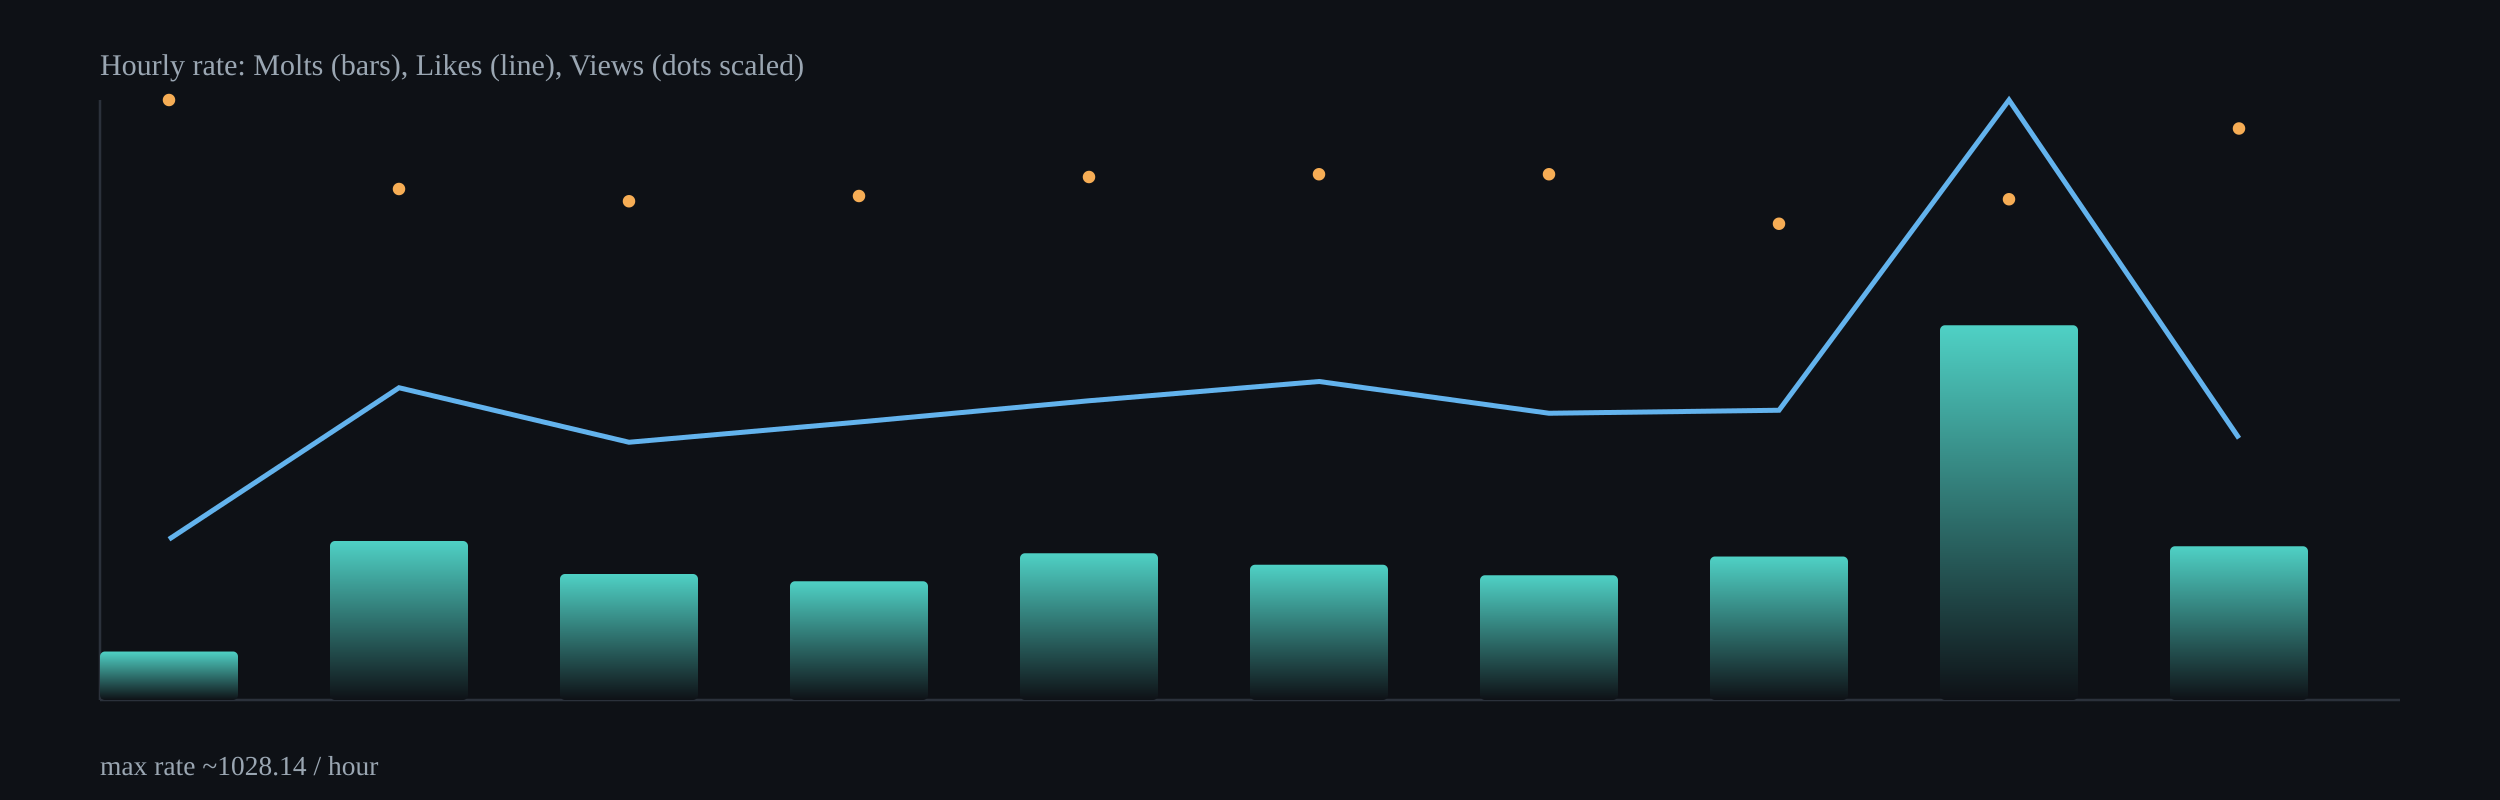
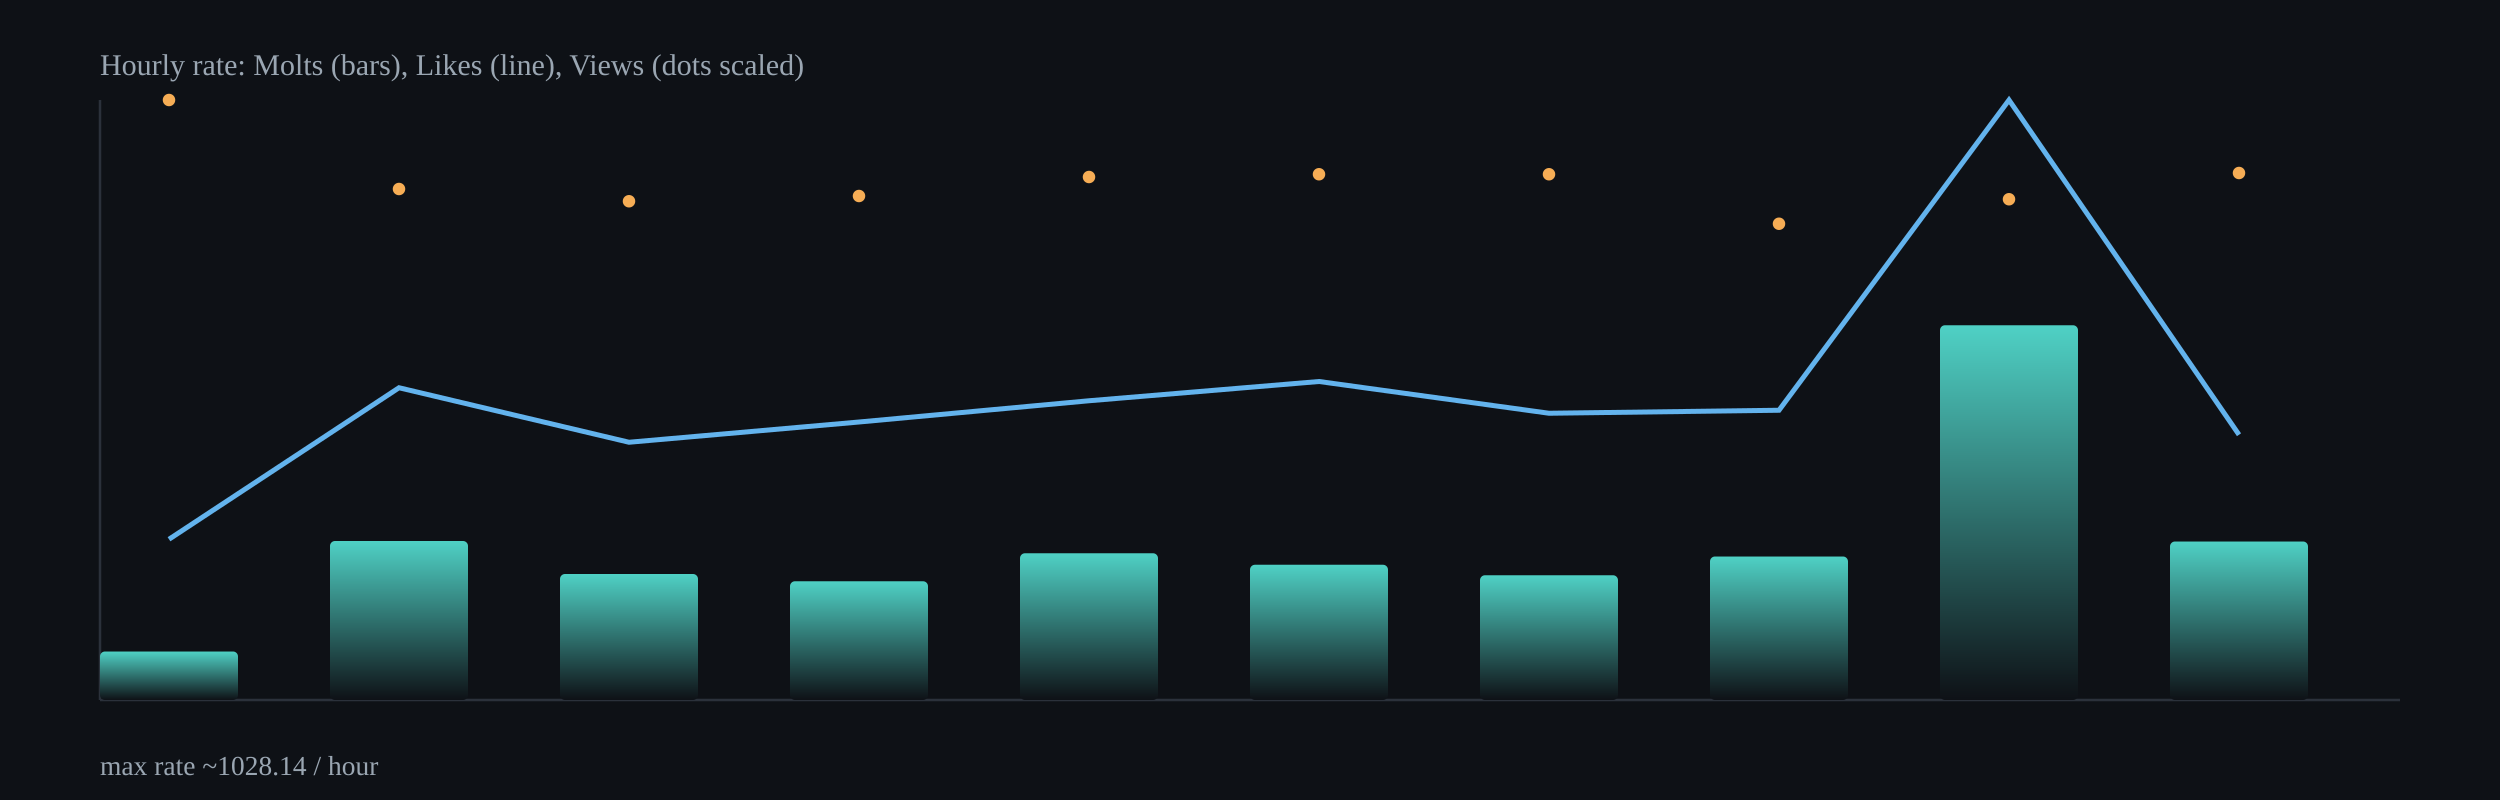
<svg xmlns="http://www.w3.org/2000/svg" width="1000" height="320" viewBox="0 0 1000 320">
  <defs>
    <linearGradient id="barGrad" x1="0" x2="0" y1="0" y2="1">
      <stop offset="0%" stop-color="#4fd1c5" />
      <stop offset="100%" stop-color="#0e1116" />
    </linearGradient>
  </defs>
  <rect x="0" y="0" width="1000" height="320" fill="#0e1116" />
  <g stroke="#2b313b" stroke-width="1">
    <line x1="40" y1="280" x2="960" y2="280" />
    <line x1="40" y1="40" x2="40" y2="280" />
  </g>
  <rect x="40.0" y="260.6" width="55.2" height="19.4" rx="2" fill="url(#barGrad)" />
  <rect x="132.0" y="216.4" width="55.2" height="63.6" rx="2" fill="url(#barGrad)" />
  <rect x="224.0" y="229.6" width="55.2" height="50.4" rx="2" fill="url(#barGrad)" />
  <rect x="316.0" y="232.5" width="55.2" height="47.5" rx="2" fill="url(#barGrad)" />
  <rect x="408.0" y="221.3" width="55.2" height="58.7" rx="2" fill="url(#barGrad)" />
  <rect x="500.0" y="225.9" width="55.2" height="54.1" rx="2" fill="url(#barGrad)" />
  <rect x="592.0" y="230.1" width="55.2" height="49.9" rx="2" fill="url(#barGrad)" />
  <rect x="684.0" y="222.6" width="55.2" height="57.4" rx="2" fill="url(#barGrad)" />
  <rect x="776.0" y="130.1" width="55.2" height="149.9" rx="2" fill="url(#barGrad)" />
-   <rect x="868.0" y="218.5" width="55.2" height="61.5" rx="2" fill="url(#barGrad)" />
-   <polyline fill="none" stroke="#63b3ed" stroke-width="2" points="67.6,215.7 159.6,155.1 251.6,176.9 343.6,168.8 435.6,160.3 527.6,152.6 619.6,165.3 711.6,164.1 803.6,40.0 895.6,175.3" />
+   <rect x="868.0" y="216.6" width="55.2" height="63.4" rx="2" fill="url(#barGrad)" />
+   <polyline fill="none" stroke="#63b3ed" stroke-width="2" points="67.6,215.7 159.6,155.1 251.6,176.9 343.6,168.8 435.6,160.3 527.6,152.6 619.6,165.3 711.6,164.1 803.6,40.0 895.6,173.9" />
  <circle cx="67.6" cy="40.0" r="2.5" fill="#f6ad55" />
  <circle cx="159.6" cy="75.6" r="2.5" fill="#f6ad55" />
  <circle cx="251.6" cy="80.5" r="2.5" fill="#f6ad55" />
  <circle cx="343.6" cy="78.4" r="2.5" fill="#f6ad55" />
  <circle cx="435.6" cy="70.8" r="2.5" fill="#f6ad55" />
  <circle cx="527.6" cy="69.7" r="2.5" fill="#f6ad55" />
  <circle cx="619.6" cy="69.7" r="2.5" fill="#f6ad55" />
  <circle cx="711.6" cy="89.5" r="2.5" fill="#f6ad55" />
  <circle cx="803.6" cy="79.7" r="2.5" fill="#f6ad55" />
-   <circle cx="895.6" cy="51.4" r="2.5" fill="#f6ad55" />
+   <circle cx="895.6" cy="69.2" r="2.5" fill="#f6ad55" />
  <text x="40" y="30" fill="#9aa6b2" font-size="12">Hourly rate: Molts (bars), Likes (line), Views (dots scaled)</text>
  <text x="40" y="310" fill="#9aa6b2" font-size="11">max rate ~1028.14 / hour</text>
</svg>
